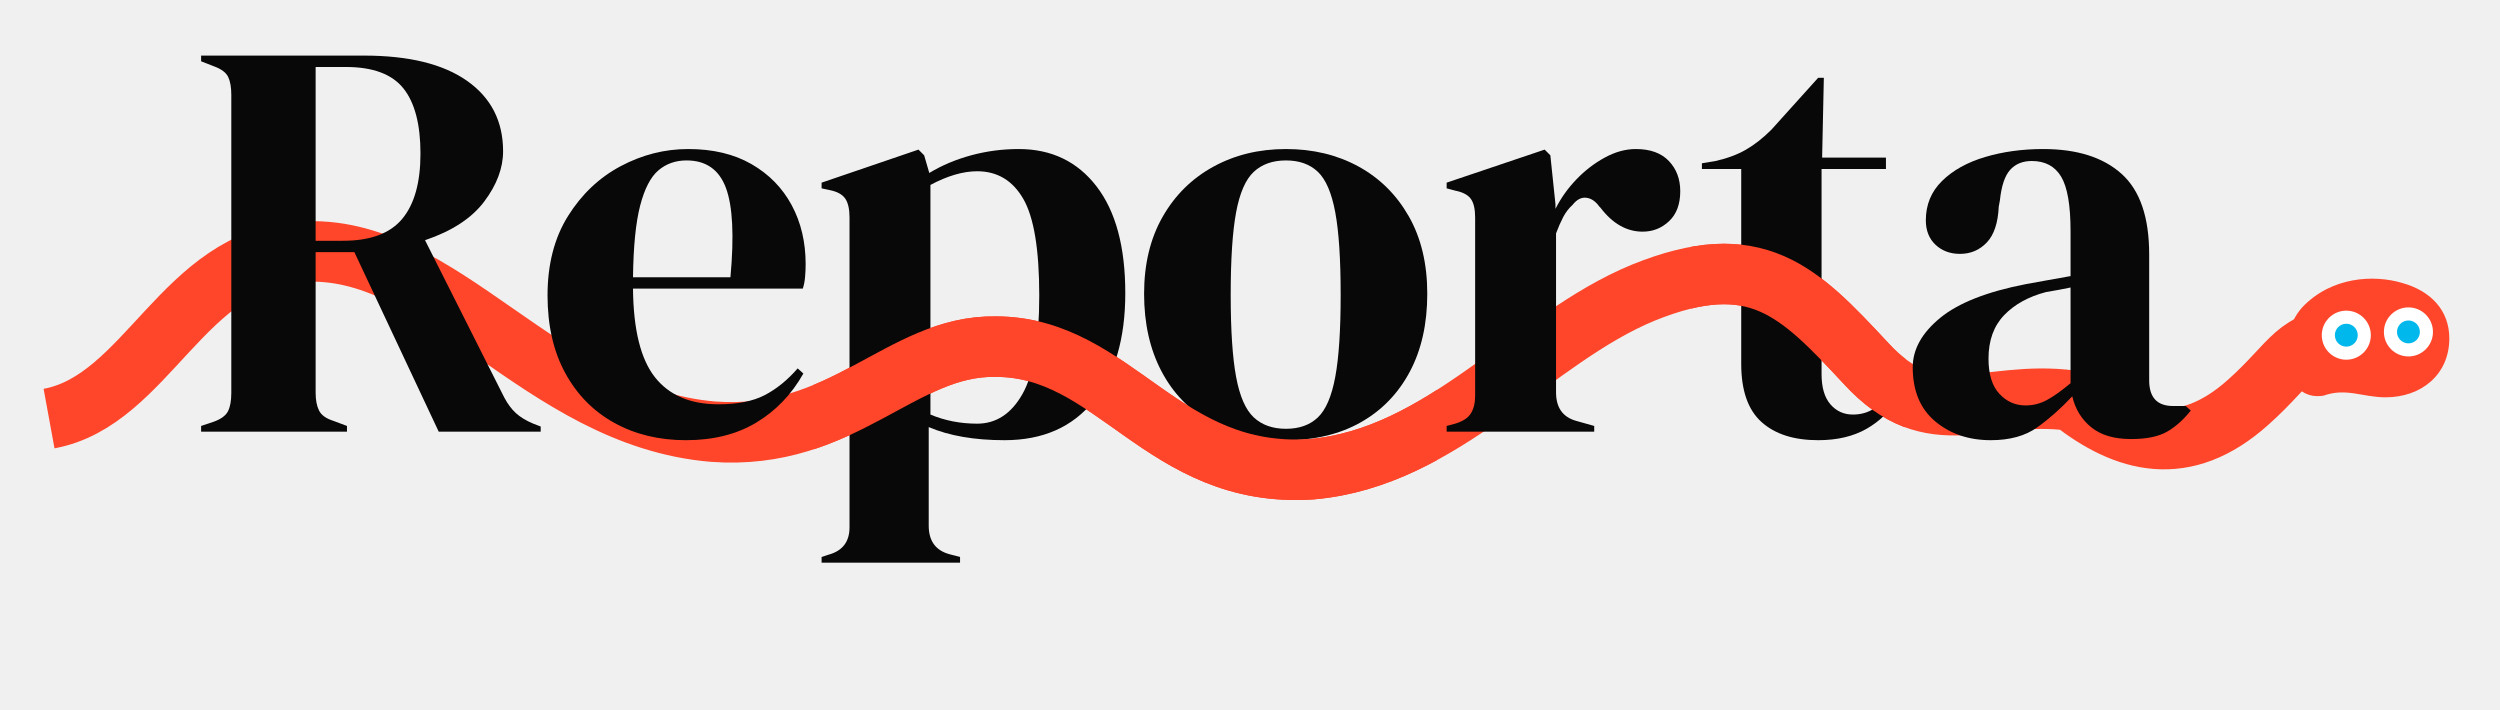
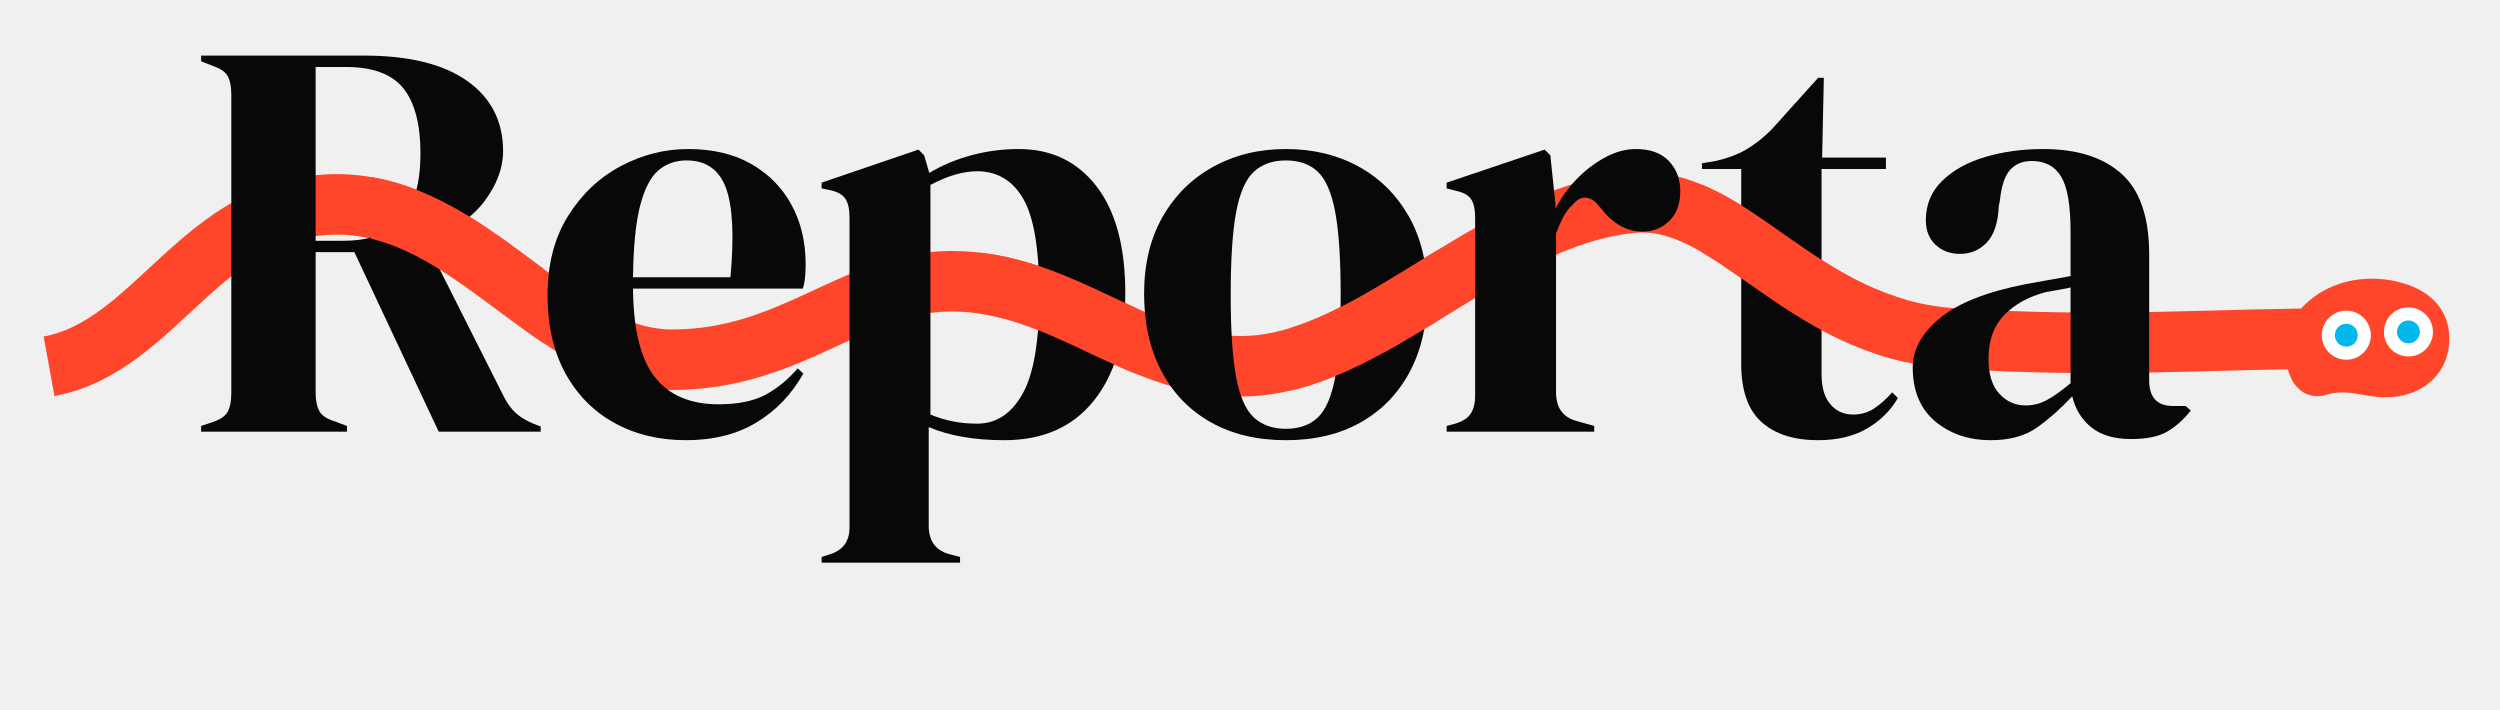
<svg xmlns="http://www.w3.org/2000/svg" width="1529" height="434" viewBox="0 0 1529 434" role="img" aria-labelledby="title">
  <defs>
    <clipPath id="weave">
-       <rect x="497.612" y="0" width="381.233" height="434" />
-       <rect x="1034.265" y="0" width="131.027" height="434" />
+       <rect x="226.846" y="0" width="105.937" height="434" />
+       <rect x="599.074" y="0" width="94.904" height="434" />
+       <rect x="789.788" y="0" width="89.057" height="434" />
+       <rect x="1040.887" y="0" width="124.406" height="434" />
    </clipPath>
  </defs>
  <g id="snake">
-     <path d="M30 256 C90 245 112 158 184 154 C270 148 330 255 436 264 C516 270 551 211 609 212 C682 212 711 293 802 287 C883 280 937 207 1005 179 C1074 151 1100 178 1141 222 C1182 267 1214 238 1267 245 C1300 271 1336 281 1375 246 C1403 221 1404 207 1435 207" fill="none" stroke="#FF462A" stroke-width="37" stroke-linecap="butt" />
+     <path d="M30 224 C96 212 124 125 206 125 C288 125 339 220 411 220 C485 220 522 172 582 172 C650 172 694 224 759 224 C838 224 909 133 998 124 C1060 118 1100 201 1195 207 C1290 213 1351 207 1435 207" fill="none" stroke="#FF462A" stroke-width="37" stroke-linecap="butt" />
    <path d="M1408 188 C1426 169 1452 168 1469 173 C1487 178 1498 190 1498 207 C1498 229 1481 243 1459 243 C1445 243 1435 237 1421 242 C1396 246 1391 207 1408 188 Z" fill="#FF462A" />
    <g fill="#FFFFFF">
      <circle cx="1435" cy="205" r="15" />
      <circle cx="1473" cy="203" r="15" />
    </g>
    <g fill="#00B8EC">
      <circle cx="1435" cy="205" r="7" />
      <circle cx="1473" cy="203" r="7" />
    </g>
  </g>
  <g id="wordmark-dm-serif-display" fill="#080808" transform="translate(115.3335 263.9944) scale(0.3484763 -0.3484763)">
    <path id="letter-0-R" d="M22 0V10L43 17Q63 24 69.0 35.5Q75 47 75 68V591Q75 611 69.5 622.5Q64 634 45 641L22 650V660H308Q426 660 489.0 615.5Q552 571 552 492Q552 448 519.0 404.0Q486 360 415 336L554 60Q563 43 574.5 32.5Q586 22 605 14L618 9V0H439L291 315H223V68Q223 49 229.0 37.0Q235 25 254 19L278 10V0ZM223 335H271Q343 335 375.0 373.5Q407 412 407 488Q407 565 377.0 602.5Q347 640 276 640H223Z" />
    <path id="letter-1-e" d="M877 496Q942 496 988.0 469.5Q1034 443 1058.5 397.5Q1083 352 1083 294Q1083 283 1082.0 271.5Q1081 260 1078 251H780Q781 143 818.5 95.5Q856 48 930 48Q980 48 1011.0 64.0Q1042 80 1069 111L1079 102Q1048 47 996.5 16.0Q945 -15 873 -15Q802 -15 747.0 15.5Q692 46 661.0 103.0Q630 160 630 239Q630 321 666.0 378.5Q702 436 758.5 466.0Q815 496 877 496ZM874 476Q845 476 824.5 458.5Q804 441 792.5 396.5Q781 352 780 271H951Q961 380 943.0 428.0Q925 476 874 476Z" />
    <path id="letter-2-p" d="M1111 -230V-220L1123 -216Q1160 -206 1160 -168V376Q1160 398 1152.5 409.0Q1145 420 1125 424L1111 427V437L1281 495L1291 485L1300 454Q1333 474 1373.5 485.0Q1414 496 1457 496Q1543 496 1593.5 430.5Q1644 365 1644 243Q1644 123 1588.5 54.0Q1533 -15 1432 -15Q1353 -15 1299 8V-165Q1299 -205 1335 -215L1354 -220V-230ZM1384 14Q1434 14 1463.5 66.0Q1493 118 1493 239Q1493 360 1465.0 408.5Q1437 457 1384 457Q1347 457 1302 433V30Q1340 14 1384 14Z" />
    <path id="letter-3-o" d="M1926 -15Q1850 -15 1794.0 16.5Q1738 48 1707.5 106.0Q1677 164 1677 242Q1677 320 1709.5 377.0Q1742 434 1798.5 465.0Q1855 496 1926 496Q1997 496 2053.0 465.5Q2109 435 2141.5 378.0Q2174 321 2174 242Q2174 163 2143.5 105.5Q2113 48 2057.5 16.5Q2002 -15 1926 -15ZM1926 5Q1961 5 1982.0 25.0Q2003 45 2012.5 96.0Q2022 147 2022 240Q2022 334 2012.5 385.0Q2003 436 1982.0 456.0Q1961 476 1926 476Q1891 476 1869.5 456.0Q1848 436 1838.5 385.0Q1829 334 1829 240Q1829 147 1838.5 96.0Q1848 45 1869.5 25.0Q1891 5 1926 5Z" />
    <path id="letter-4-r" d="M2208 0V10L2223 14Q2243 20 2250.5 32.0Q2258 44 2258 63V376Q2258 398 2250.5 408.5Q2243 419 2223 423L2208 427V437L2380 495L2390 485L2399 399V391Q2413 419 2435.5 442.5Q2458 466 2485.5 481.0Q2513 496 2540 496Q2578 496 2598.0 475.0Q2618 454 2618 422Q2618 388 2598.5 369.5Q2579 351 2552 351Q2510 351 2478 393L2476 395Q2466 409 2453.0 410.5Q2440 412 2429 398Q2419 389 2412.5 376.5Q2406 364 2400 348V69Q2400 29 2435 19L2467 10V0Z" />
    <path id="letter-5-t" d="M2860 -15Q2796 -15 2760.5 17.0Q2725 49 2725 119V461H2656V471L2680 475Q2711 482 2733.5 495.0Q2756 508 2778 530L2860 621H2870L2867 481H2979V461H2866V101Q2866 66 2881.5 48.0Q2897 30 2921 30Q2942 30 2958.0 40.5Q2974 51 2990 69L3000 59Q2980 25 2945.0 5.0Q2910 -15 2860 -15Z" />
    <path id="letter-6-a" d="M3163 -15Q3105 -15 3065.5 18.0Q3026 51 3026 113Q3026 160 3074.0 199.5Q3122 239 3225 259Q3241 262 3261.0 265.5Q3281 269 3303 273V352Q3303 420 3286.5 447.5Q3270 475 3235 475Q3211 475 3197.0 459.5Q3183 444 3179 406L3177 395Q3175 352 3156.0 332.0Q3137 312 3109 312Q3083 312 3066.0 328.0Q3049 344 3049 371Q3049 412 3077.5 440.0Q3106 468 3153.0 482.0Q3200 496 3255 496Q3344 496 3392.5 452.5Q3441 409 3441 311V90Q3441 45 3483 45H3505L3514 37Q3495 13 3472.5 0.0Q3450 -13 3409 -13Q3365 -13 3339.5 7.5Q3314 28 3306 62Q3276 30 3244.5 7.5Q3213 -15 3163 -15ZM3224 46Q3244 46 3261.5 55.5Q3279 65 3303 85V253Q3293 251 3283.0 249.0Q3273 247 3260 245Q3214 233 3186.5 204.5Q3159 176 3159 128Q3159 87 3178.0 66.5Q3197 46 3224 46Z" />
  </g>
  <g clip-path="url(#weave)">
-     <path d="M30 256 C90 245 112 158 184 154 C270 148 330 255 436 264 C516 270 551 211 609 212 C682 212 711 293 802 287 C883 280 937 207 1005 179 C1074 151 1100 178 1141 222 C1182 267 1214 238 1267 245 C1300 271 1336 281 1375 246 C1403 221 1404 207 1435 207" fill="none" stroke="#FF462A" stroke-width="37" stroke-linecap="butt" />
+     <path d="M30 224 C96 212 124 125 206 125 C288 125 339 220 411 220 C485 220 522 172 582 172 C650 172 694 224 759 224 C838 224 909 133 998 124 C1060 118 1100 201 1195 207 C1290 213 1351 207 1435 207" fill="none" stroke="#FF462A" stroke-width="37" stroke-linecap="butt" />
    <path d="M1408 188 C1426 169 1452 168 1469 173 C1487 178 1498 190 1498 207 C1498 229 1481 243 1459 243 C1445 243 1435 237 1421 242 C1396 246 1391 207 1408 188 Z" fill="#FF462A" />
    <g fill="#FFFFFF">
      <circle cx="1435" cy="205" r="15" />
      <circle cx="1473" cy="203" r="15" />
    </g>
    <g fill="#00B8EC">
      <circle cx="1435" cy="205" r="7" />
      <circle cx="1473" cy="203" r="7" />
    </g>
  </g>
</svg>
